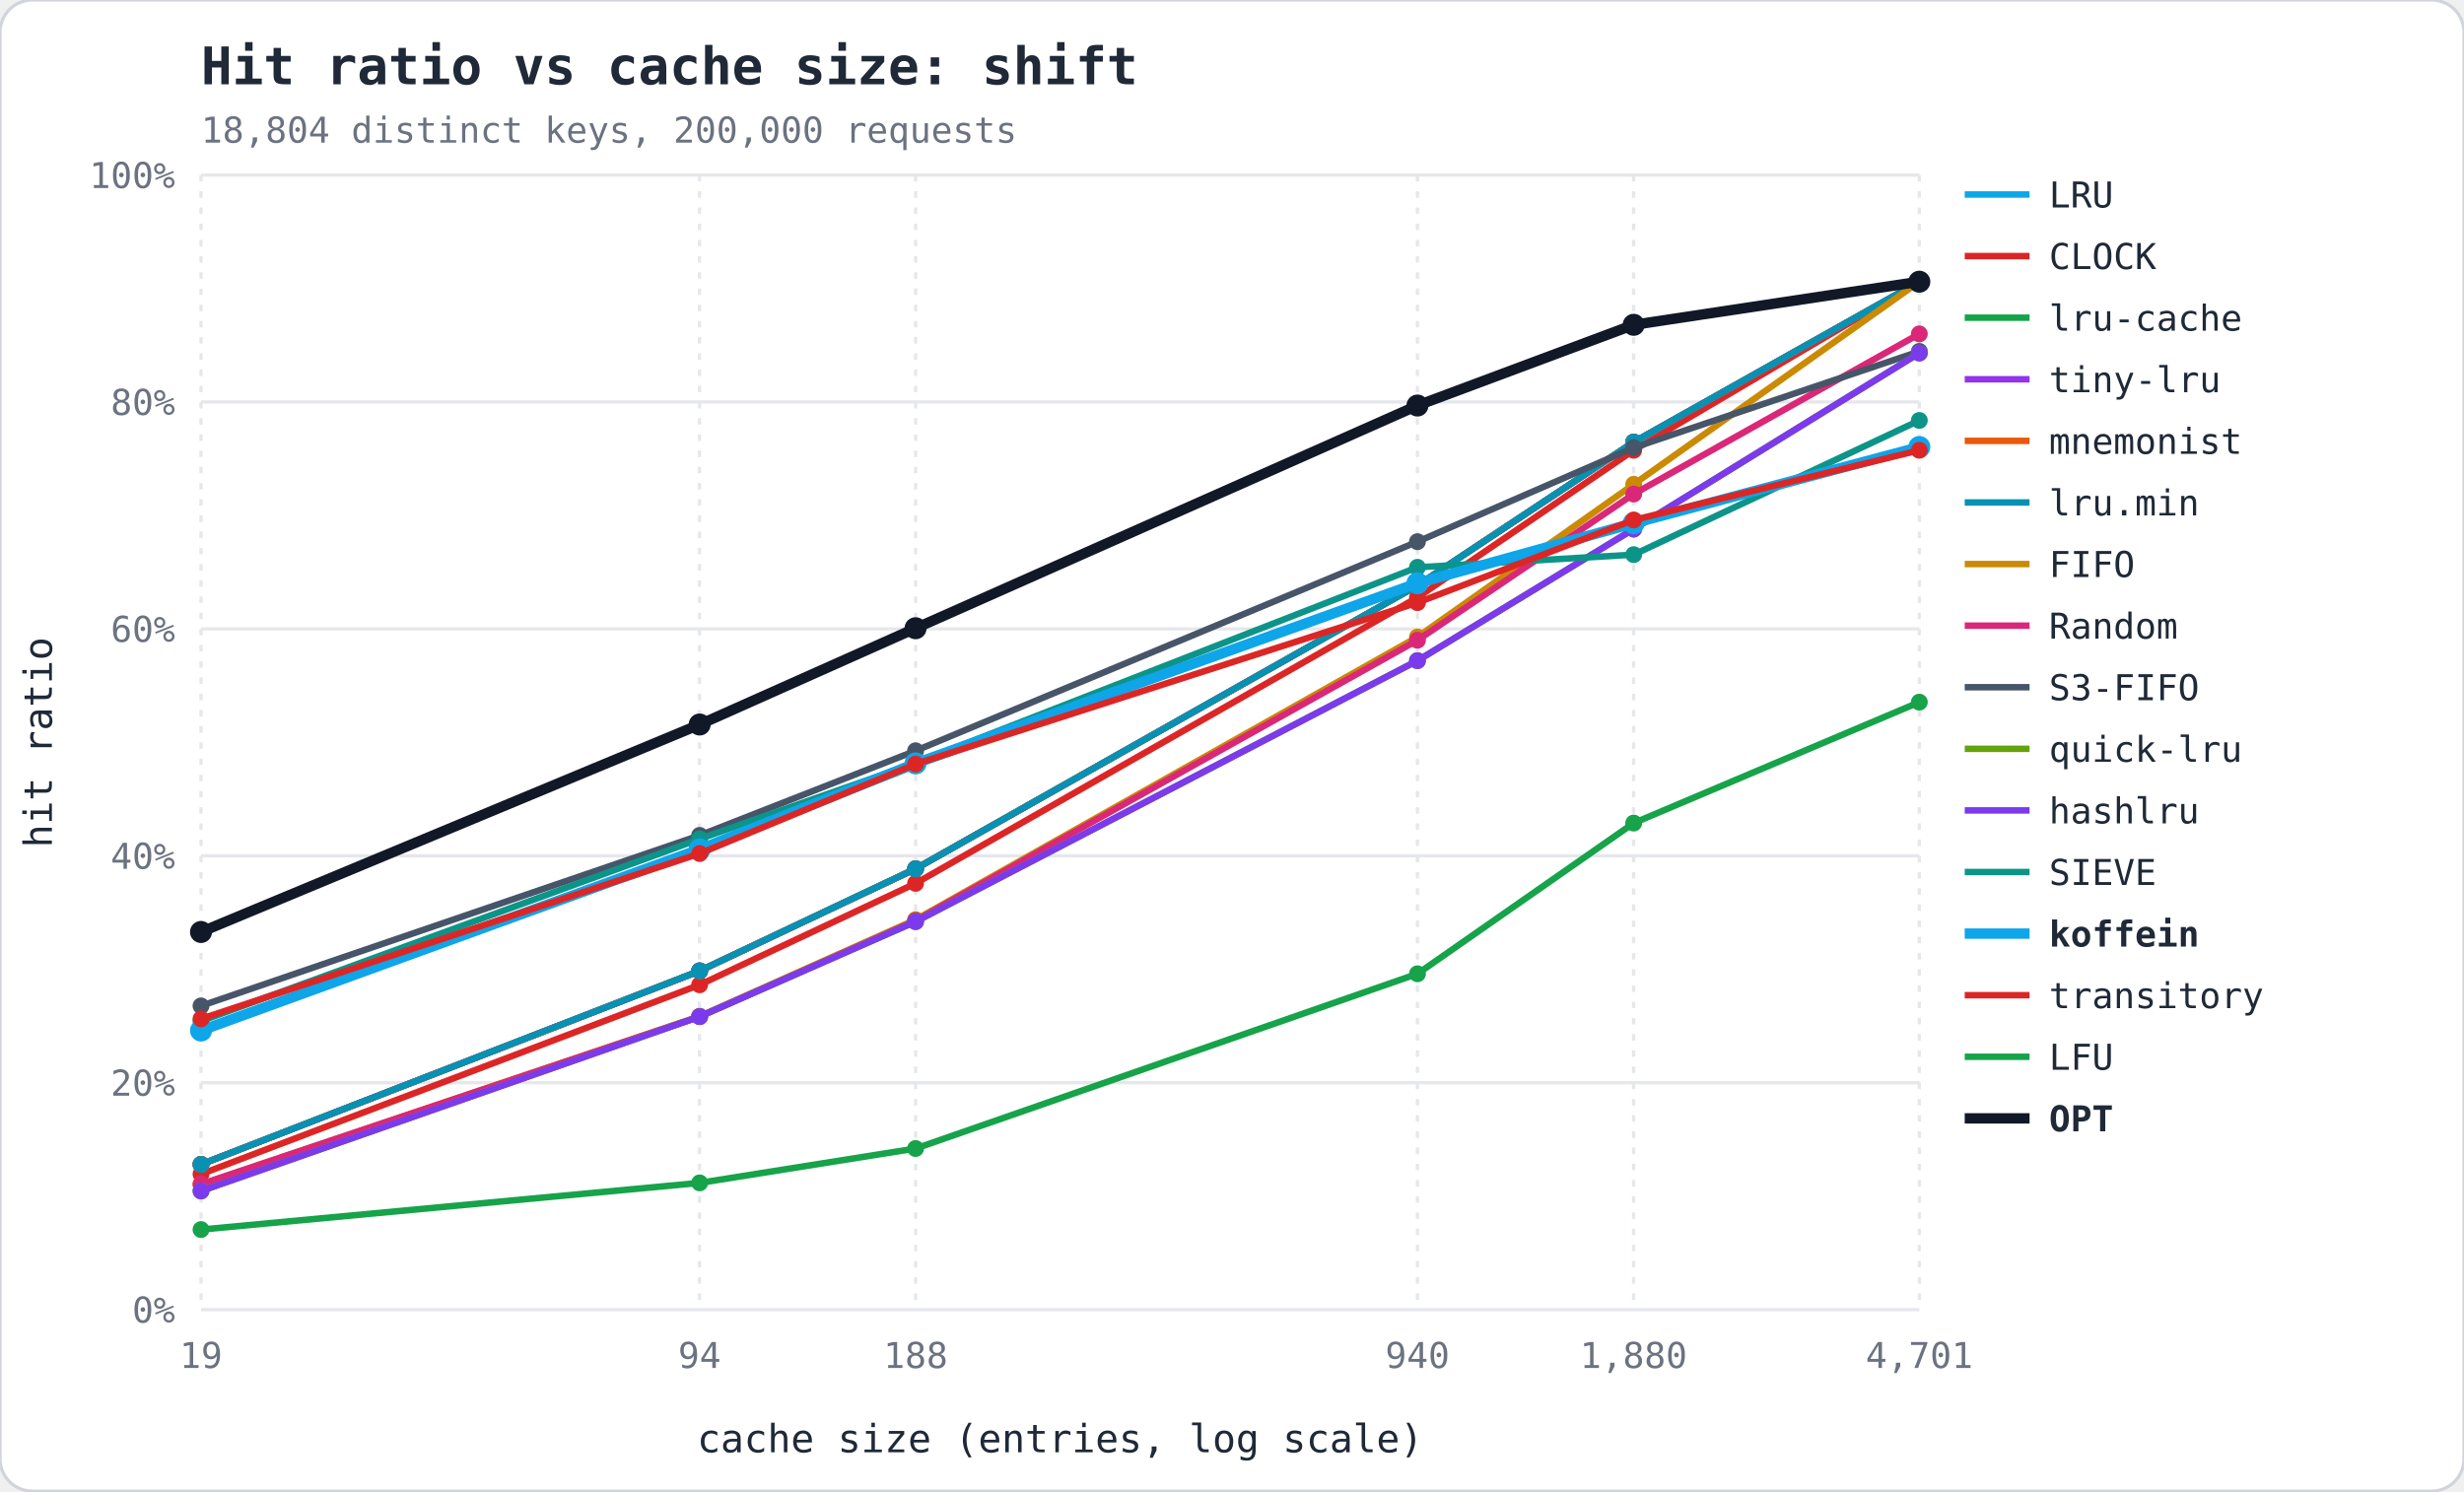
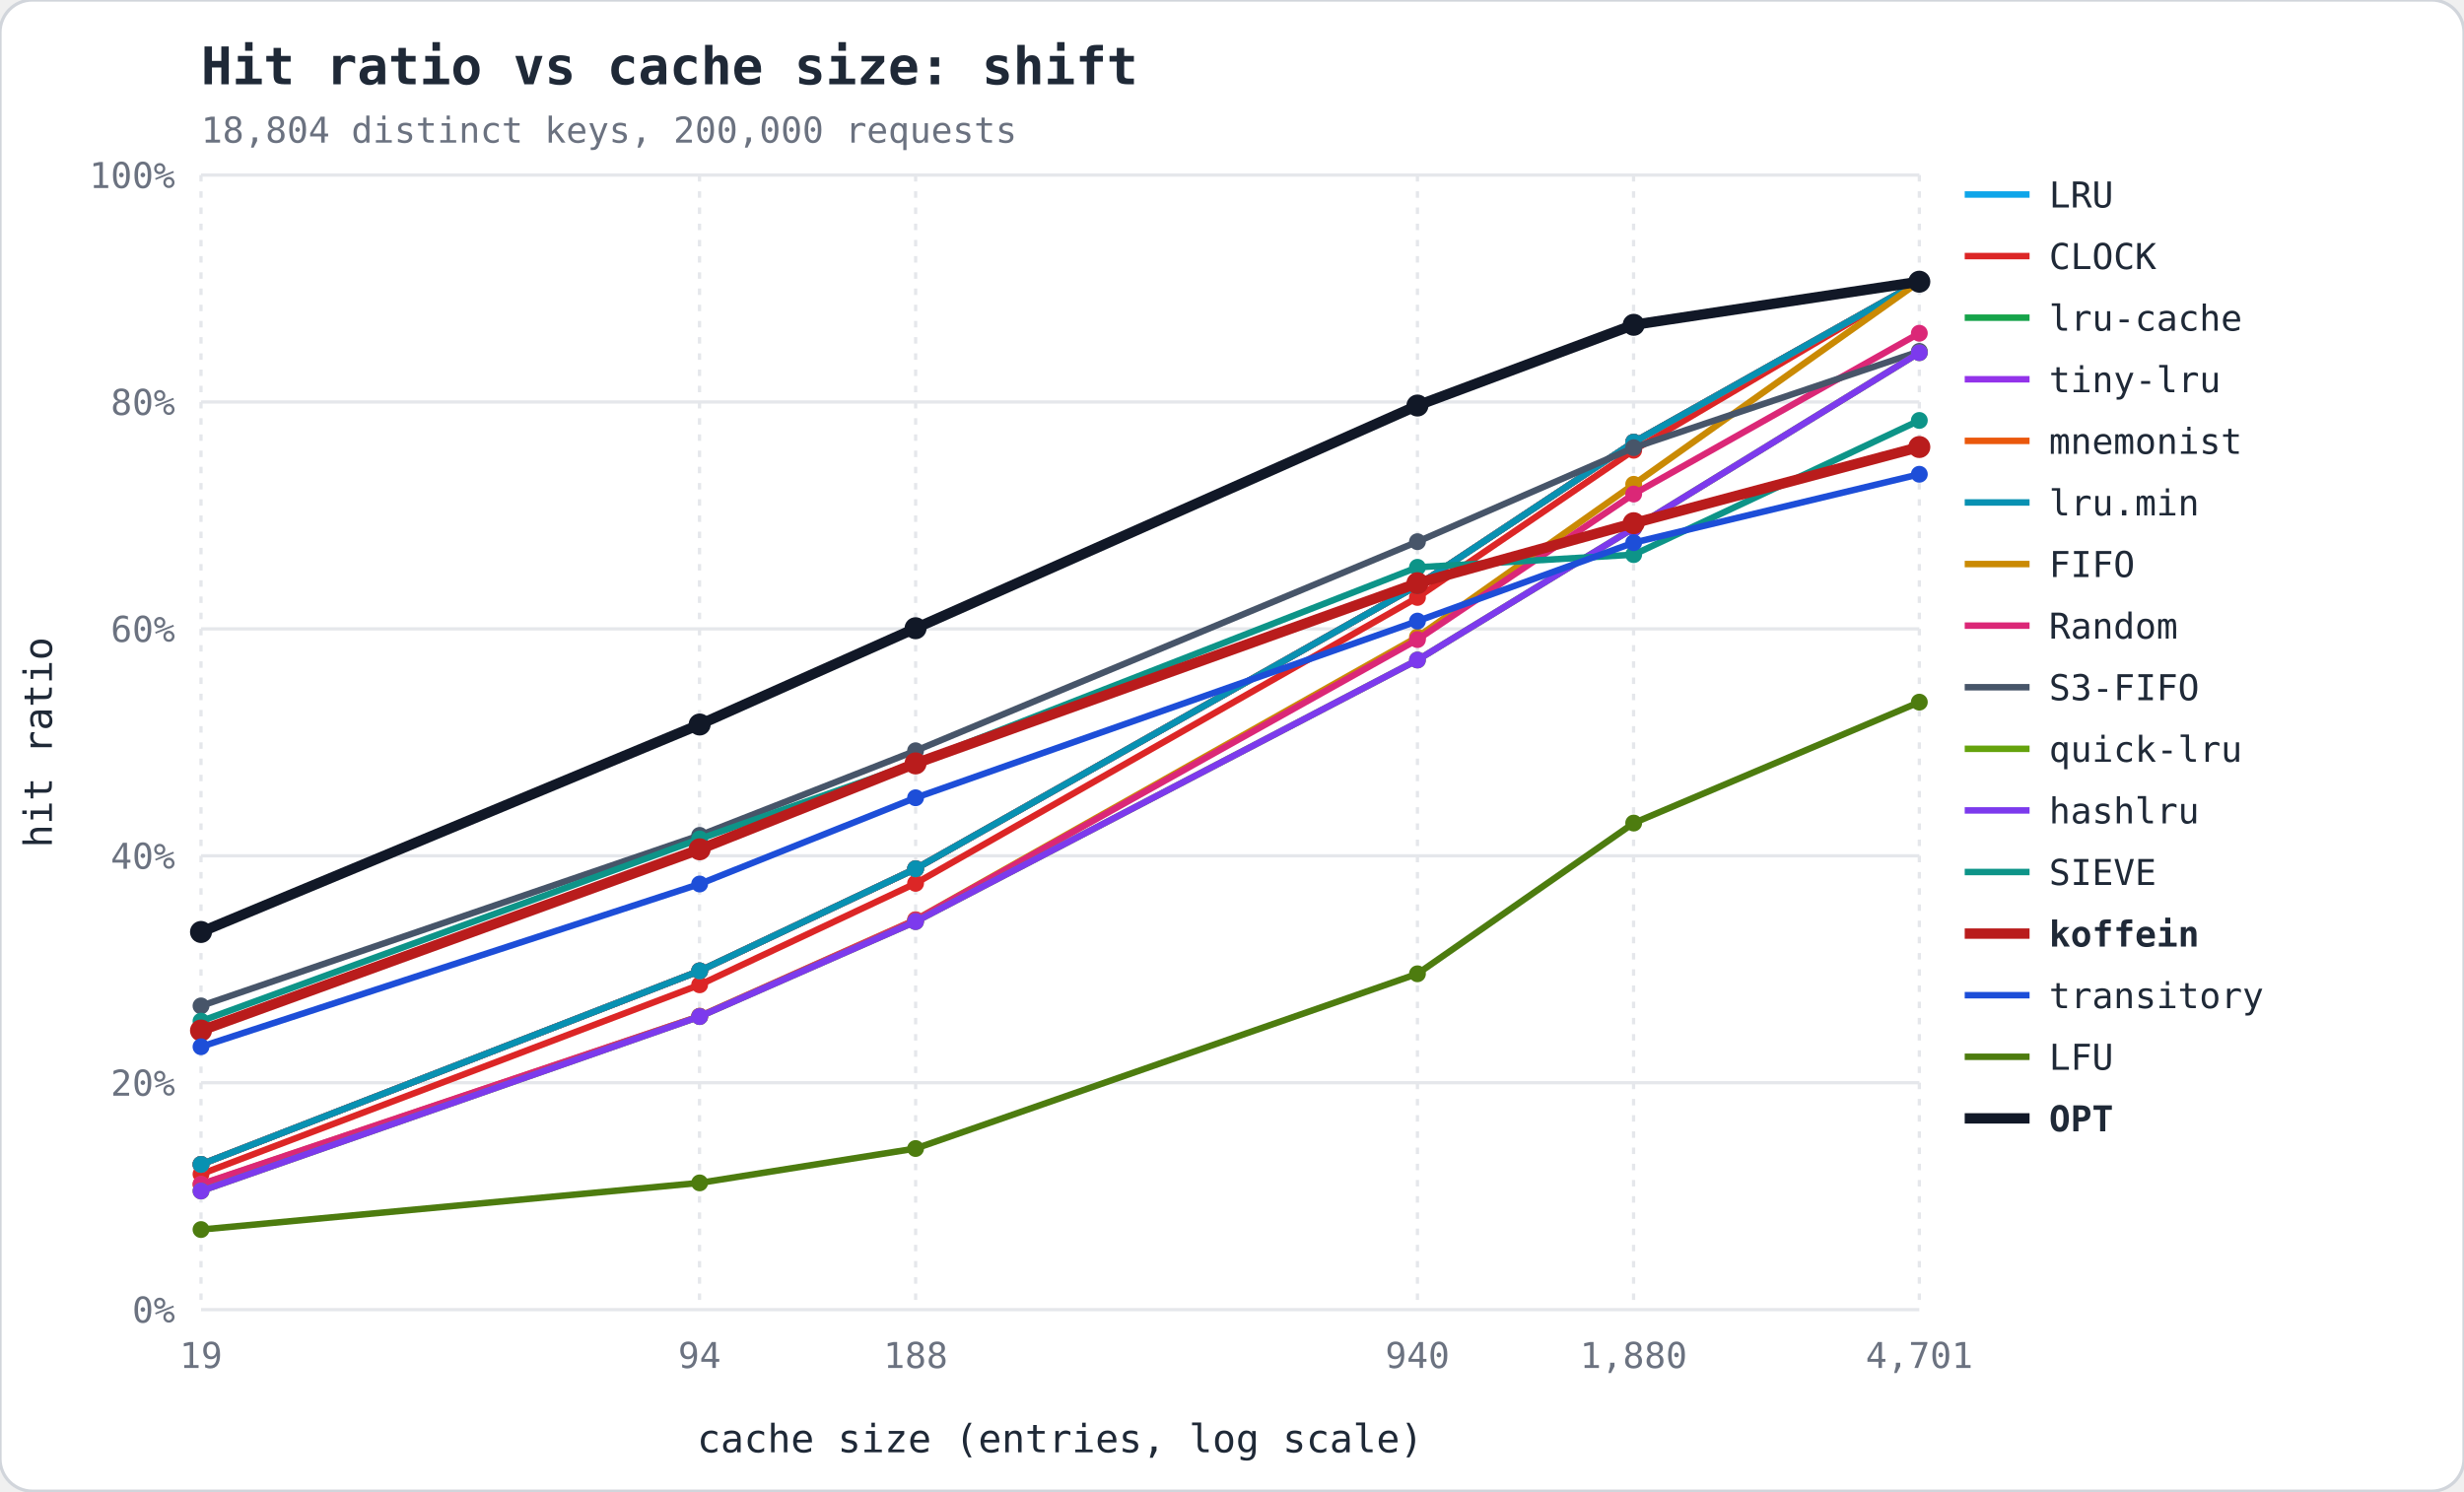
<svg xmlns="http://www.w3.org/2000/svg" viewBox="0 0 760 460" width="760" height="460" role="img">
  <rect x="0" y="0" width="760" height="460" rx="10" fill="#ffffff" stroke="#d1d5db" />
  <text x="62" y="26" font-family="ui-monospace,monospace" font-size="16" font-weight="700" fill="#1f2937">Hit ratio vs cache size: shift</text>
  <text x="62" y="44" font-family="ui-monospace,monospace" font-size="11" fill="#6b7280">18,804 distinct keys, 200,000 requests</text>
  <line x1="62" y1="404" x2="592" y2="404" stroke="#e5e7eb" />
  <text x="54" y="408" text-anchor="end" font-family="ui-monospace,monospace" font-size="11" fill="#6b7280">0%</text>
  <line x1="62" y1="334" x2="592" y2="334" stroke="#e5e7eb" />
  <text x="54" y="338" text-anchor="end" font-family="ui-monospace,monospace" font-size="11" fill="#6b7280">20%</text>
  <line x1="62" y1="264" x2="592" y2="264" stroke="#e5e7eb" />
  <text x="54" y="268" text-anchor="end" font-family="ui-monospace,monospace" font-size="11" fill="#6b7280">40%</text>
  <line x1="62" y1="194" x2="592" y2="194" stroke="#e5e7eb" />
  <text x="54" y="198" text-anchor="end" font-family="ui-monospace,monospace" font-size="11" fill="#6b7280">60%</text>
  <line x1="62" y1="124" x2="592" y2="124" stroke="#e5e7eb" />
  <text x="54" y="128" text-anchor="end" font-family="ui-monospace,monospace" font-size="11" fill="#6b7280">80%</text>
  <line x1="62" y1="54" x2="592" y2="54" stroke="#e5e7eb" />
  <text x="54" y="58" text-anchor="end" font-family="ui-monospace,monospace" font-size="11" fill="#6b7280">100%</text>
  <line x1="62" y1="54" x2="62" y2="404" stroke="#e5e7eb" stroke-dasharray="2,3" />
  <text x="62" y="422" text-anchor="middle" font-family="ui-monospace,monospace" font-size="11" fill="#6b7280">19</text>
  <line x1="215.761" y1="54" x2="215.761" y2="404" stroke="#e5e7eb" stroke-dasharray="2,3" />
  <text x="215.761" y="422" text-anchor="middle" font-family="ui-monospace,monospace" font-size="11" fill="#6b7280">94</text>
  <line x1="282.421" y1="54" x2="282.421" y2="404" stroke="#e5e7eb" stroke-dasharray="2,3" />
  <text x="282.421" y="422" text-anchor="middle" font-family="ui-monospace,monospace" font-size="11" fill="#6b7280">188</text>
  <line x1="437.2" y1="54" x2="437.2" y2="404" stroke="#e5e7eb" stroke-dasharray="2,3" />
  <text x="437.2" y="422" text-anchor="middle" font-family="ui-monospace,monospace" font-size="11" fill="#6b7280">940</text>
  <line x1="503.86" y1="54" x2="503.86" y2="404" stroke="#e5e7eb" stroke-dasharray="2,3" />
  <text x="503.86" y="422" text-anchor="middle" font-family="ui-monospace,monospace" font-size="11" fill="#6b7280">1,880</text>
  <line x1="592" y1="54" x2="592" y2="404" stroke="#e5e7eb" stroke-dasharray="2,3" />
  <text x="592" y="422" text-anchor="middle" font-family="ui-monospace,monospace" font-size="11" fill="#6b7280">4,701</text>
  <text x="327" y="448" text-anchor="middle" font-family="ui-monospace,monospace" font-size="12" fill="#1f2937">cache size (entries, log scale)</text>
  <text x="16" y="229" text-anchor="middle" font-family="ui-monospace,monospace" font-size="12" fill="#1f2937" transform="rotate(-90 16 229)">hit ratio</text>
  <polyline points="62.0,359.2 215.8,299.5 282.4,268.0 437.2,180.6 503.9,136.4 592.0,86.9" fill="none" stroke="#0ea5e9" stroke-width="2" stroke-linejoin="round" />
  <circle cx="62.0" cy="359.2" r="2.6" fill="#0ea5e9" />
  <circle cx="215.8" cy="299.5" r="2.6" fill="#0ea5e9" />
  <circle cx="282.4" cy="268.0" r="2.6" fill="#0ea5e9" />
  <circle cx="437.2" cy="180.6" r="2.6" fill="#0ea5e9" />
  <circle cx="503.9" cy="136.4" r="2.6" fill="#0ea5e9" />
  <circle cx="592.0" cy="86.9" r="2.6" fill="#0ea5e9" />
  <line x1="606" y1="60" x2="626" y2="60" stroke="#0ea5e9" stroke-width="2" />
  <text x="632" y="64" font-family="ui-monospace,monospace" font-size="11" font-weight="400" fill="#1f2937">LRU</text>
  <polyline points="62.0,362.2 215.8,303.8 282.4,272.5 437.2,184.3 503.9,138.9 592.0,86.9" fill="none" stroke="#dc2626" stroke-width="2" stroke-linejoin="round" />
  <circle cx="62.0" cy="362.2" r="2.6" fill="#dc2626" />
  <circle cx="215.8" cy="303.8" r="2.6" fill="#dc2626" />
  <circle cx="282.4" cy="272.5" r="2.6" fill="#dc2626" />
  <circle cx="437.2" cy="184.3" r="2.6" fill="#dc2626" />
  <circle cx="503.9" cy="138.9" r="2.6" fill="#dc2626" />
  <circle cx="592.0" cy="86.9" r="2.6" fill="#dc2626" />
  <line x1="606" y1="79" x2="626" y2="79" stroke="#dc2626" stroke-width="2" />
  <text x="632" y="83" font-family="ui-monospace,monospace" font-size="11" font-weight="400" fill="#1f2937">CLOCK</text>
  <polyline points="62.0,359.2 215.8,299.5 282.4,268.0 437.2,180.6 503.9,136.4 592.0,86.9" fill="none" stroke="#16a34a" stroke-width="2" stroke-linejoin="round" />
  <circle cx="62.0" cy="359.2" r="2.6" fill="#16a34a" />
  <circle cx="215.8" cy="299.5" r="2.6" fill="#16a34a" />
  <circle cx="282.4" cy="268.0" r="2.6" fill="#16a34a" />
  <circle cx="437.2" cy="180.6" r="2.6" fill="#16a34a" />
  <circle cx="503.9" cy="136.4" r="2.6" fill="#16a34a" />
  <circle cx="592.0" cy="86.9" r="2.6" fill="#16a34a" />
  <line x1="606" y1="98" x2="626" y2="98" stroke="#16a34a" stroke-width="2" />
  <text x="632" y="102" font-family="ui-monospace,monospace" font-size="11" font-weight="400" fill="#1f2937">lru-cache</text>
  <polyline points="62.0,359.2 215.8,299.5 282.4,268.0 437.2,180.6 503.9,136.4 592.0,86.9" fill="none" stroke="#9333ea" stroke-width="2" stroke-linejoin="round" />
  <circle cx="62.0" cy="359.2" r="2.6" fill="#9333ea" />
  <circle cx="215.8" cy="299.5" r="2.6" fill="#9333ea" />
  <circle cx="282.4" cy="268.0" r="2.6" fill="#9333ea" />
  <circle cx="437.2" cy="180.6" r="2.6" fill="#9333ea" />
  <circle cx="503.9" cy="136.4" r="2.6" fill="#9333ea" />
  <circle cx="592.0" cy="86.9" r="2.6" fill="#9333ea" />
  <line x1="606" y1="117" x2="626" y2="117" stroke="#9333ea" stroke-width="2" />
  <text x="632" y="121" font-family="ui-monospace,monospace" font-size="11" font-weight="400" fill="#1f2937">tiny-lru</text>
  <polyline points="62.0,359.2 215.8,299.5 282.4,268.0 437.2,180.6 503.9,136.4 592.0,86.9" fill="none" stroke="#ea580c" stroke-width="2" stroke-linejoin="round" />
  <circle cx="62.0" cy="359.2" r="2.6" fill="#ea580c" />
  <circle cx="215.8" cy="299.5" r="2.6" fill="#ea580c" />
  <circle cx="282.4" cy="268.0" r="2.6" fill="#ea580c" />
  <circle cx="437.2" cy="180.6" r="2.6" fill="#ea580c" />
  <circle cx="503.9" cy="136.4" r="2.6" fill="#ea580c" />
  <circle cx="592.0" cy="86.9" r="2.6" fill="#ea580c" />
  <line x1="606" y1="136" x2="626" y2="136" stroke="#ea580c" stroke-width="2" />
  <text x="632" y="140" font-family="ui-monospace,monospace" font-size="11" font-weight="400" fill="#1f2937">mnemonist</text>
  <polyline points="62.0,359.2 215.8,299.5 282.4,268.0 437.2,180.6 503.9,136.4 592.0,86.9" fill="none" stroke="#0891b2" stroke-width="2" stroke-linejoin="round" />
  <circle cx="62.0" cy="359.2" r="2.6" fill="#0891b2" />
  <circle cx="215.8" cy="299.5" r="2.6" fill="#0891b2" />
  <circle cx="282.4" cy="268.0" r="2.6" fill="#0891b2" />
  <circle cx="437.2" cy="180.6" r="2.6" fill="#0891b2" />
  <circle cx="503.9" cy="136.4" r="2.6" fill="#0891b2" />
  <circle cx="592.0" cy="86.9" r="2.6" fill="#0891b2" />
  <line x1="606" y1="155" x2="626" y2="155" stroke="#0891b2" stroke-width="2" />
  <text x="632" y="159" font-family="ui-monospace,monospace" font-size="11" font-weight="400" fill="#1f2937">lru.min</text>
  <polyline points="62.0,365.4 215.8,313.5 282.4,283.7 437.2,196.5 503.9,149.4 592.0,86.9" fill="none" stroke="#ca8a04" stroke-width="2" stroke-linejoin="round" />
  <circle cx="62.0" cy="365.4" r="2.6" fill="#ca8a04" />
  <circle cx="215.8" cy="313.5" r="2.6" fill="#ca8a04" />
  <circle cx="282.4" cy="283.7" r="2.6" fill="#ca8a04" />
  <circle cx="437.2" cy="196.5" r="2.6" fill="#ca8a04" />
  <circle cx="503.9" cy="149.4" r="2.6" fill="#ca8a04" />
  <circle cx="592.0" cy="86.9" r="2.6" fill="#ca8a04" />
  <line x1="606" y1="174" x2="626" y2="174" stroke="#ca8a04" stroke-width="2" />
  <text x="632" y="178" font-family="ui-monospace,monospace" font-size="11" font-weight="400" fill="#1f2937">FIFO</text>
-   <polyline points="62.0,365.3 215.8,313.6 282.4,284.0 437.2,197.5 503.9,152.4 592.0,103.0" fill="none" stroke="#db2777" stroke-width="2" stroke-linejoin="round" />
+   <polyline points="62.0,365.3 215.8,313.5 282.4,283.8 437.2,197.3 503.9,152.4 592.0,102.8" fill="none" stroke="#db2777" stroke-width="2" stroke-linejoin="round" />
  <circle cx="62.0" cy="365.3" r="2.6" fill="#db2777" />
-   <circle cx="215.8" cy="313.6" r="2.6" fill="#db2777" />
-   <circle cx="282.4" cy="284.0" r="2.6" fill="#db2777" />
-   <circle cx="437.2" cy="197.5" r="2.6" fill="#db2777" />
+   <circle cx="215.8" cy="313.5" r="2.6" fill="#db2777" />
+   <circle cx="282.4" cy="283.8" r="2.6" fill="#db2777" />
+   <circle cx="437.2" cy="197.3" r="2.6" fill="#db2777" />
  <circle cx="503.9" cy="152.4" r="2.6" fill="#db2777" />
-   <circle cx="592.0" cy="103.0" r="2.6" fill="#db2777" />
+   <circle cx="592.0" cy="102.8" r="2.6" fill="#db2777" />
  <line x1="606" y1="193" x2="626" y2="193" stroke="#db2777" stroke-width="2" />
  <text x="632" y="197" font-family="ui-monospace,monospace" font-size="11" font-weight="400" fill="#1f2937">Random</text>
  <polyline points="62.0,310.3 215.8,257.7 282.4,231.6 437.2,167.1 503.9,138.1 592.0,108.4" fill="none" stroke="#475569" stroke-width="2" stroke-linejoin="round" />
  <circle cx="62.0" cy="310.3" r="2.6" fill="#475569" />
  <circle cx="215.8" cy="257.7" r="2.6" fill="#475569" />
  <circle cx="282.4" cy="231.6" r="2.6" fill="#475569" />
  <circle cx="437.2" cy="167.1" r="2.6" fill="#475569" />
  <circle cx="503.9" cy="138.1" r="2.6" fill="#475569" />
  <circle cx="592.0" cy="108.4" r="2.6" fill="#475569" />
  <line x1="606" y1="212" x2="626" y2="212" stroke="#475569" stroke-width="2" />
  <text x="632" y="216" font-family="ui-monospace,monospace" font-size="11" font-weight="400" fill="#1f2937">S3-FIFO</text>
-   <polyline points="62.0,367.4 215.8,313.6 282.4,284.3 437.2,203.8 503.9,163.2 592.0,108.9" fill="none" stroke="#65a30d" stroke-width="2" stroke-linejoin="round" />
+   <polyline points="62.0,367.4 215.8,313.6 282.4,284.3 437.2,203.6 503.9,162.9 592.0,108.8" fill="none" stroke="#65a30d" stroke-width="2" stroke-linejoin="round" />
  <circle cx="62.0" cy="367.4" r="2.6" fill="#65a30d" />
  <circle cx="215.8" cy="313.6" r="2.6" fill="#65a30d" />
  <circle cx="282.4" cy="284.3" r="2.6" fill="#65a30d" />
-   <circle cx="437.2" cy="203.8" r="2.6" fill="#65a30d" />
-   <circle cx="503.9" cy="163.2" r="2.6" fill="#65a30d" />
-   <circle cx="592.0" cy="108.9" r="2.6" fill="#65a30d" />
+   <circle cx="437.2" cy="203.6" r="2.6" fill="#65a30d" />
+   <circle cx="503.9" cy="162.9" r="2.6" fill="#65a30d" />
+   <circle cx="592.0" cy="108.8" r="2.6" fill="#65a30d" />
  <line x1="606" y1="231" x2="626" y2="231" stroke="#65a30d" stroke-width="2" />
  <text x="632" y="235" font-family="ui-monospace,monospace" font-size="11" font-weight="400" fill="#1f2937">quick-lru</text>
-   <polyline points="62.0,367.4 215.8,313.6 282.4,284.3 437.2,203.8 503.9,163.2 592.0,108.9" fill="none" stroke="#7c3aed" stroke-width="2" stroke-linejoin="round" />
+   <polyline points="62.0,367.4 215.8,313.6 282.4,284.3 437.2,203.6 503.9,162.9 592.0,108.8" fill="none" stroke="#7c3aed" stroke-width="2" stroke-linejoin="round" />
  <circle cx="62.0" cy="367.4" r="2.6" fill="#7c3aed" />
  <circle cx="215.8" cy="313.6" r="2.6" fill="#7c3aed" />
  <circle cx="282.4" cy="284.3" r="2.6" fill="#7c3aed" />
-   <circle cx="437.2" cy="203.8" r="2.6" fill="#7c3aed" />
-   <circle cx="503.9" cy="163.2" r="2.6" fill="#7c3aed" />
-   <circle cx="592.0" cy="108.9" r="2.6" fill="#7c3aed" />
+   <circle cx="437.2" cy="203.6" r="2.6" fill="#7c3aed" />
+   <circle cx="503.9" cy="162.9" r="2.6" fill="#7c3aed" />
+   <circle cx="592.0" cy="108.8" r="2.6" fill="#7c3aed" />
  <line x1="606" y1="250" x2="626" y2="250" stroke="#7c3aed" stroke-width="2" />
  <text x="632" y="254" font-family="ui-monospace,monospace" font-size="11" font-weight="400" fill="#1f2937">hashlru</text>
  <polyline points="62.0,315.0 215.8,258.8 282.4,235.4 437.2,175.0 503.9,171.1 592.0,129.7" fill="none" stroke="#0d9488" stroke-width="2" stroke-linejoin="round" />
  <circle cx="62.0" cy="315.0" r="2.6" fill="#0d9488" />
  <circle cx="215.8" cy="258.8" r="2.6" fill="#0d9488" />
  <circle cx="282.4" cy="235.4" r="2.6" fill="#0d9488" />
  <circle cx="437.2" cy="175.0" r="2.6" fill="#0d9488" />
  <circle cx="503.9" cy="171.1" r="2.6" fill="#0d9488" />
  <circle cx="592.0" cy="129.7" r="2.6" fill="#0d9488" />
  <line x1="606" y1="269" x2="626" y2="269" stroke="#0d9488" stroke-width="2" />
  <text x="632" y="273" font-family="ui-monospace,monospace" font-size="11" font-weight="400" fill="#1f2937">SIEVE</text>
-   <polyline points="62.0,317.9 215.8,262.0 282.4,235.5 437.2,179.9 503.9,161.4 592.0,137.9" fill="none" stroke="#0ea5e9" stroke-width="3.2" stroke-linejoin="round" />
-   <circle cx="62.0" cy="317.9" r="3.4" fill="#0ea5e9" />
-   <circle cx="215.8" cy="262.0" r="3.4" fill="#0ea5e9" />
-   <circle cx="282.4" cy="235.5" r="3.4" fill="#0ea5e9" />
-   <circle cx="437.2" cy="179.9" r="3.4" fill="#0ea5e9" />
-   <circle cx="503.9" cy="161.4" r="3.4" fill="#0ea5e9" />
-   <circle cx="592.0" cy="137.9" r="3.4" fill="#0ea5e9" />
-   <line x1="606" y1="288" x2="626" y2="288" stroke="#0ea5e9" stroke-width="3.2" />
+   <polyline points="62.0,317.9 215.8,262.0 282.4,235.5 437.2,179.9 503.9,161.4 592.0,137.9" fill="none" stroke="#b91c1c" stroke-width="3.2" stroke-linejoin="round" />
+   <circle cx="62.0" cy="317.9" r="3.4" fill="#b91c1c" />
+   <circle cx="215.8" cy="262.0" r="3.4" fill="#b91c1c" />
+   <circle cx="282.4" cy="235.5" r="3.4" fill="#b91c1c" />
+   <circle cx="437.2" cy="179.9" r="3.4" fill="#b91c1c" />
+   <circle cx="503.9" cy="161.4" r="3.4" fill="#b91c1c" />
+   <circle cx="592.0" cy="137.9" r="3.4" fill="#b91c1c" />
+   <line x1="606" y1="288" x2="626" y2="288" stroke="#b91c1c" stroke-width="3.2" />
  <text x="632" y="292" font-family="ui-monospace,monospace" font-size="11" font-weight="700" fill="#1f2937">koffein</text>
-   <polyline points="62.0,314.3 215.8,263.3 282.4,235.7 437.2,185.9 503.9,160.4 592.0,138.9" fill="none" stroke="#dc2626" stroke-width="2" stroke-linejoin="round" />
-   <circle cx="62.0" cy="314.3" r="2.6" fill="#dc2626" />
-   <circle cx="215.8" cy="263.3" r="2.6" fill="#dc2626" />
-   <circle cx="282.4" cy="235.7" r="2.6" fill="#dc2626" />
-   <circle cx="437.2" cy="185.9" r="2.6" fill="#dc2626" />
-   <circle cx="503.9" cy="160.4" r="2.6" fill="#dc2626" />
-   <circle cx="592.0" cy="138.9" r="2.6" fill="#dc2626" />
-   <line x1="606" y1="307" x2="626" y2="307" stroke="#dc2626" stroke-width="2" />
+   <polyline points="62.0,322.9 215.8,272.7 282.4,246.1 437.2,191.6 503.9,167.4 592.0,146.3" fill="none" stroke="#1d4ed8" stroke-width="2" stroke-linejoin="round" />
+   <circle cx="62.0" cy="322.9" r="2.6" fill="#1d4ed8" />
+   <circle cx="215.8" cy="272.7" r="2.6" fill="#1d4ed8" />
+   <circle cx="282.4" cy="246.1" r="2.6" fill="#1d4ed8" />
+   <circle cx="437.2" cy="191.6" r="2.6" fill="#1d4ed8" />
+   <circle cx="503.9" cy="167.4" r="2.6" fill="#1d4ed8" />
+   <circle cx="592.0" cy="146.3" r="2.6" fill="#1d4ed8" />
+   <line x1="606" y1="307" x2="626" y2="307" stroke="#1d4ed8" stroke-width="2" />
  <text x="632" y="311" font-family="ui-monospace,monospace" font-size="11" font-weight="400" fill="#1f2937">transitory</text>
-   <polyline points="62.0,379.3 215.8,364.9 282.4,354.3 437.2,300.4 503.9,253.9 592.0,216.6" fill="none" stroke="#16a34a" stroke-width="2" stroke-linejoin="round" />
-   <circle cx="62.0" cy="379.3" r="2.6" fill="#16a34a" />
-   <circle cx="215.8" cy="364.9" r="2.6" fill="#16a34a" />
-   <circle cx="282.4" cy="354.3" r="2.6" fill="#16a34a" />
-   <circle cx="437.2" cy="300.4" r="2.6" fill="#16a34a" />
-   <circle cx="503.9" cy="253.9" r="2.6" fill="#16a34a" />
-   <circle cx="592.0" cy="216.6" r="2.6" fill="#16a34a" />
-   <line x1="606" y1="326" x2="626" y2="326" stroke="#16a34a" stroke-width="2" />
+   <polyline points="62.0,379.3 215.8,364.9 282.4,354.3 437.2,300.4 503.9,253.9 592.0,216.6" fill="none" stroke="#4d7c0f" stroke-width="2" stroke-linejoin="round" />
+   <circle cx="62.0" cy="379.3" r="2.6" fill="#4d7c0f" />
+   <circle cx="215.8" cy="364.9" r="2.6" fill="#4d7c0f" />
+   <circle cx="282.4" cy="354.3" r="2.6" fill="#4d7c0f" />
+   <circle cx="437.2" cy="300.4" r="2.6" fill="#4d7c0f" />
+   <circle cx="503.9" cy="253.9" r="2.6" fill="#4d7c0f" />
+   <circle cx="592.0" cy="216.6" r="2.6" fill="#4d7c0f" />
+   <line x1="606" y1="326" x2="626" y2="326" stroke="#4d7c0f" stroke-width="2" />
  <text x="632" y="330" font-family="ui-monospace,monospace" font-size="11" font-weight="400" fill="#1f2937">LFU</text>
  <polyline points="62.0,287.5 215.8,223.5 282.4,193.8 437.2,125.1 503.9,100.2 592.0,86.9" fill="none" stroke="#111827" stroke-width="3.2" stroke-linejoin="round" />
  <circle cx="62.0" cy="287.5" r="3.4" fill="#111827" />
  <circle cx="215.8" cy="223.5" r="3.4" fill="#111827" />
  <circle cx="282.4" cy="193.8" r="3.4" fill="#111827" />
  <circle cx="437.2" cy="125.1" r="3.4" fill="#111827" />
  <circle cx="503.9" cy="100.2" r="3.4" fill="#111827" />
  <circle cx="592.0" cy="86.9" r="3.4" fill="#111827" />
  <line x1="606" y1="345" x2="626" y2="345" stroke="#111827" stroke-width="3.2" />
  <text x="632" y="349" font-family="ui-monospace,monospace" font-size="11" font-weight="700" fill="#1f2937">OPT</text>
</svg>
